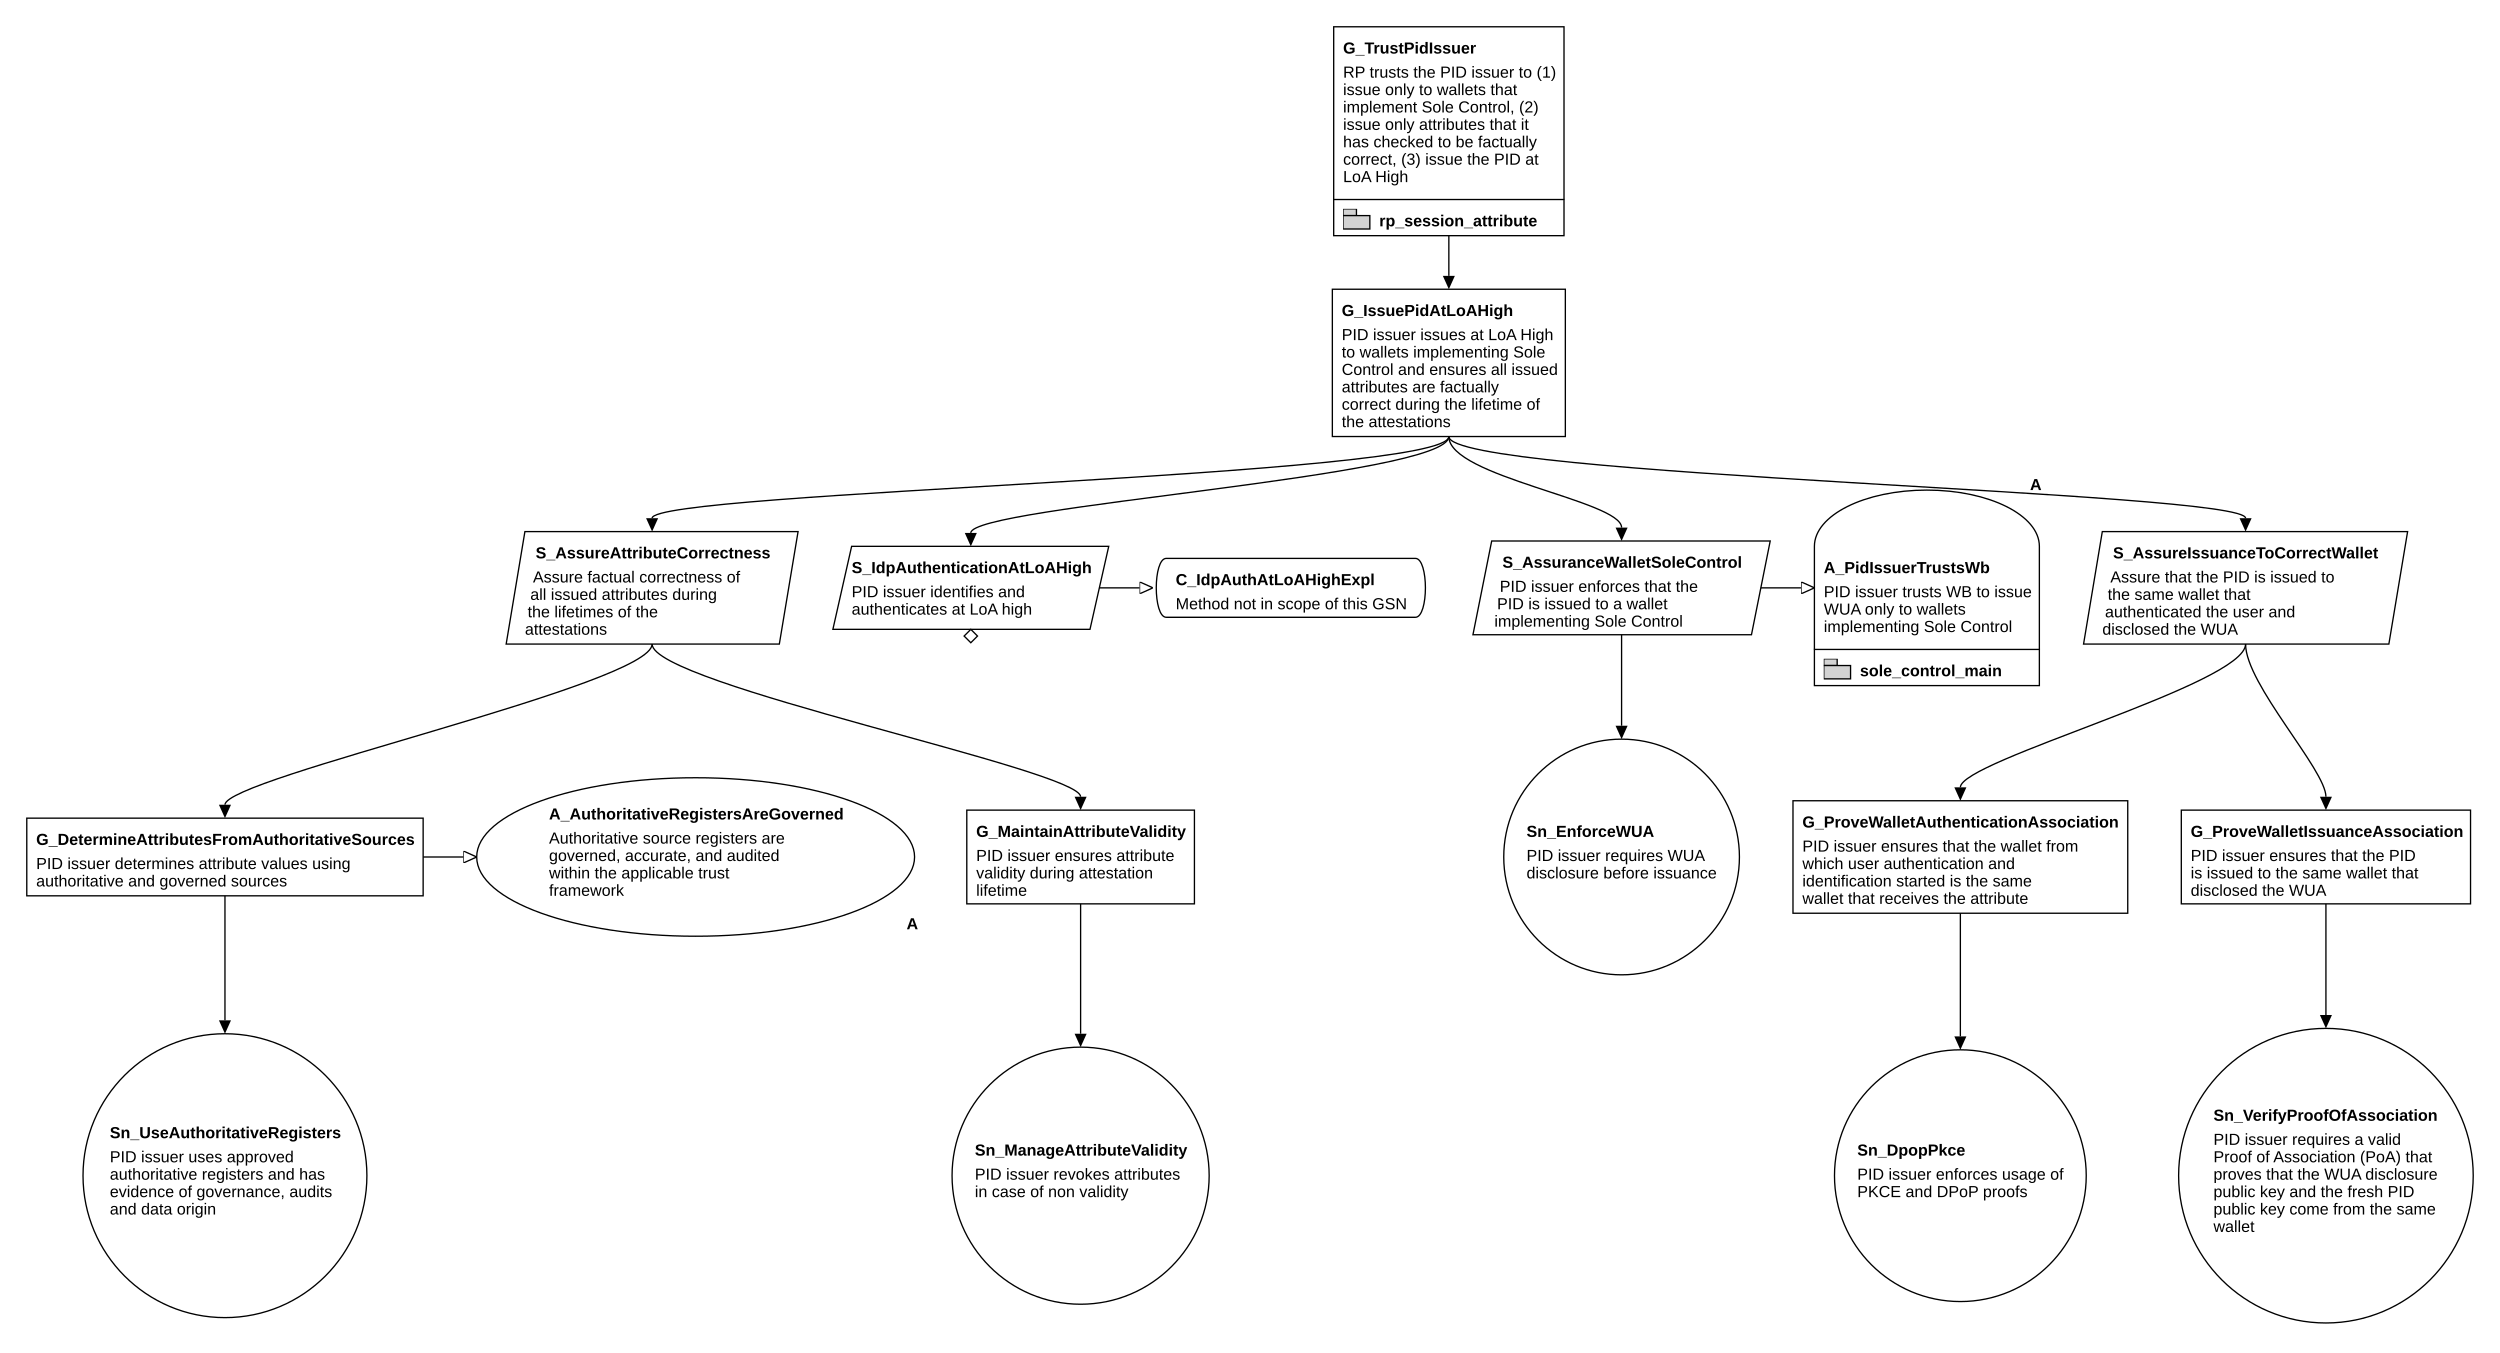
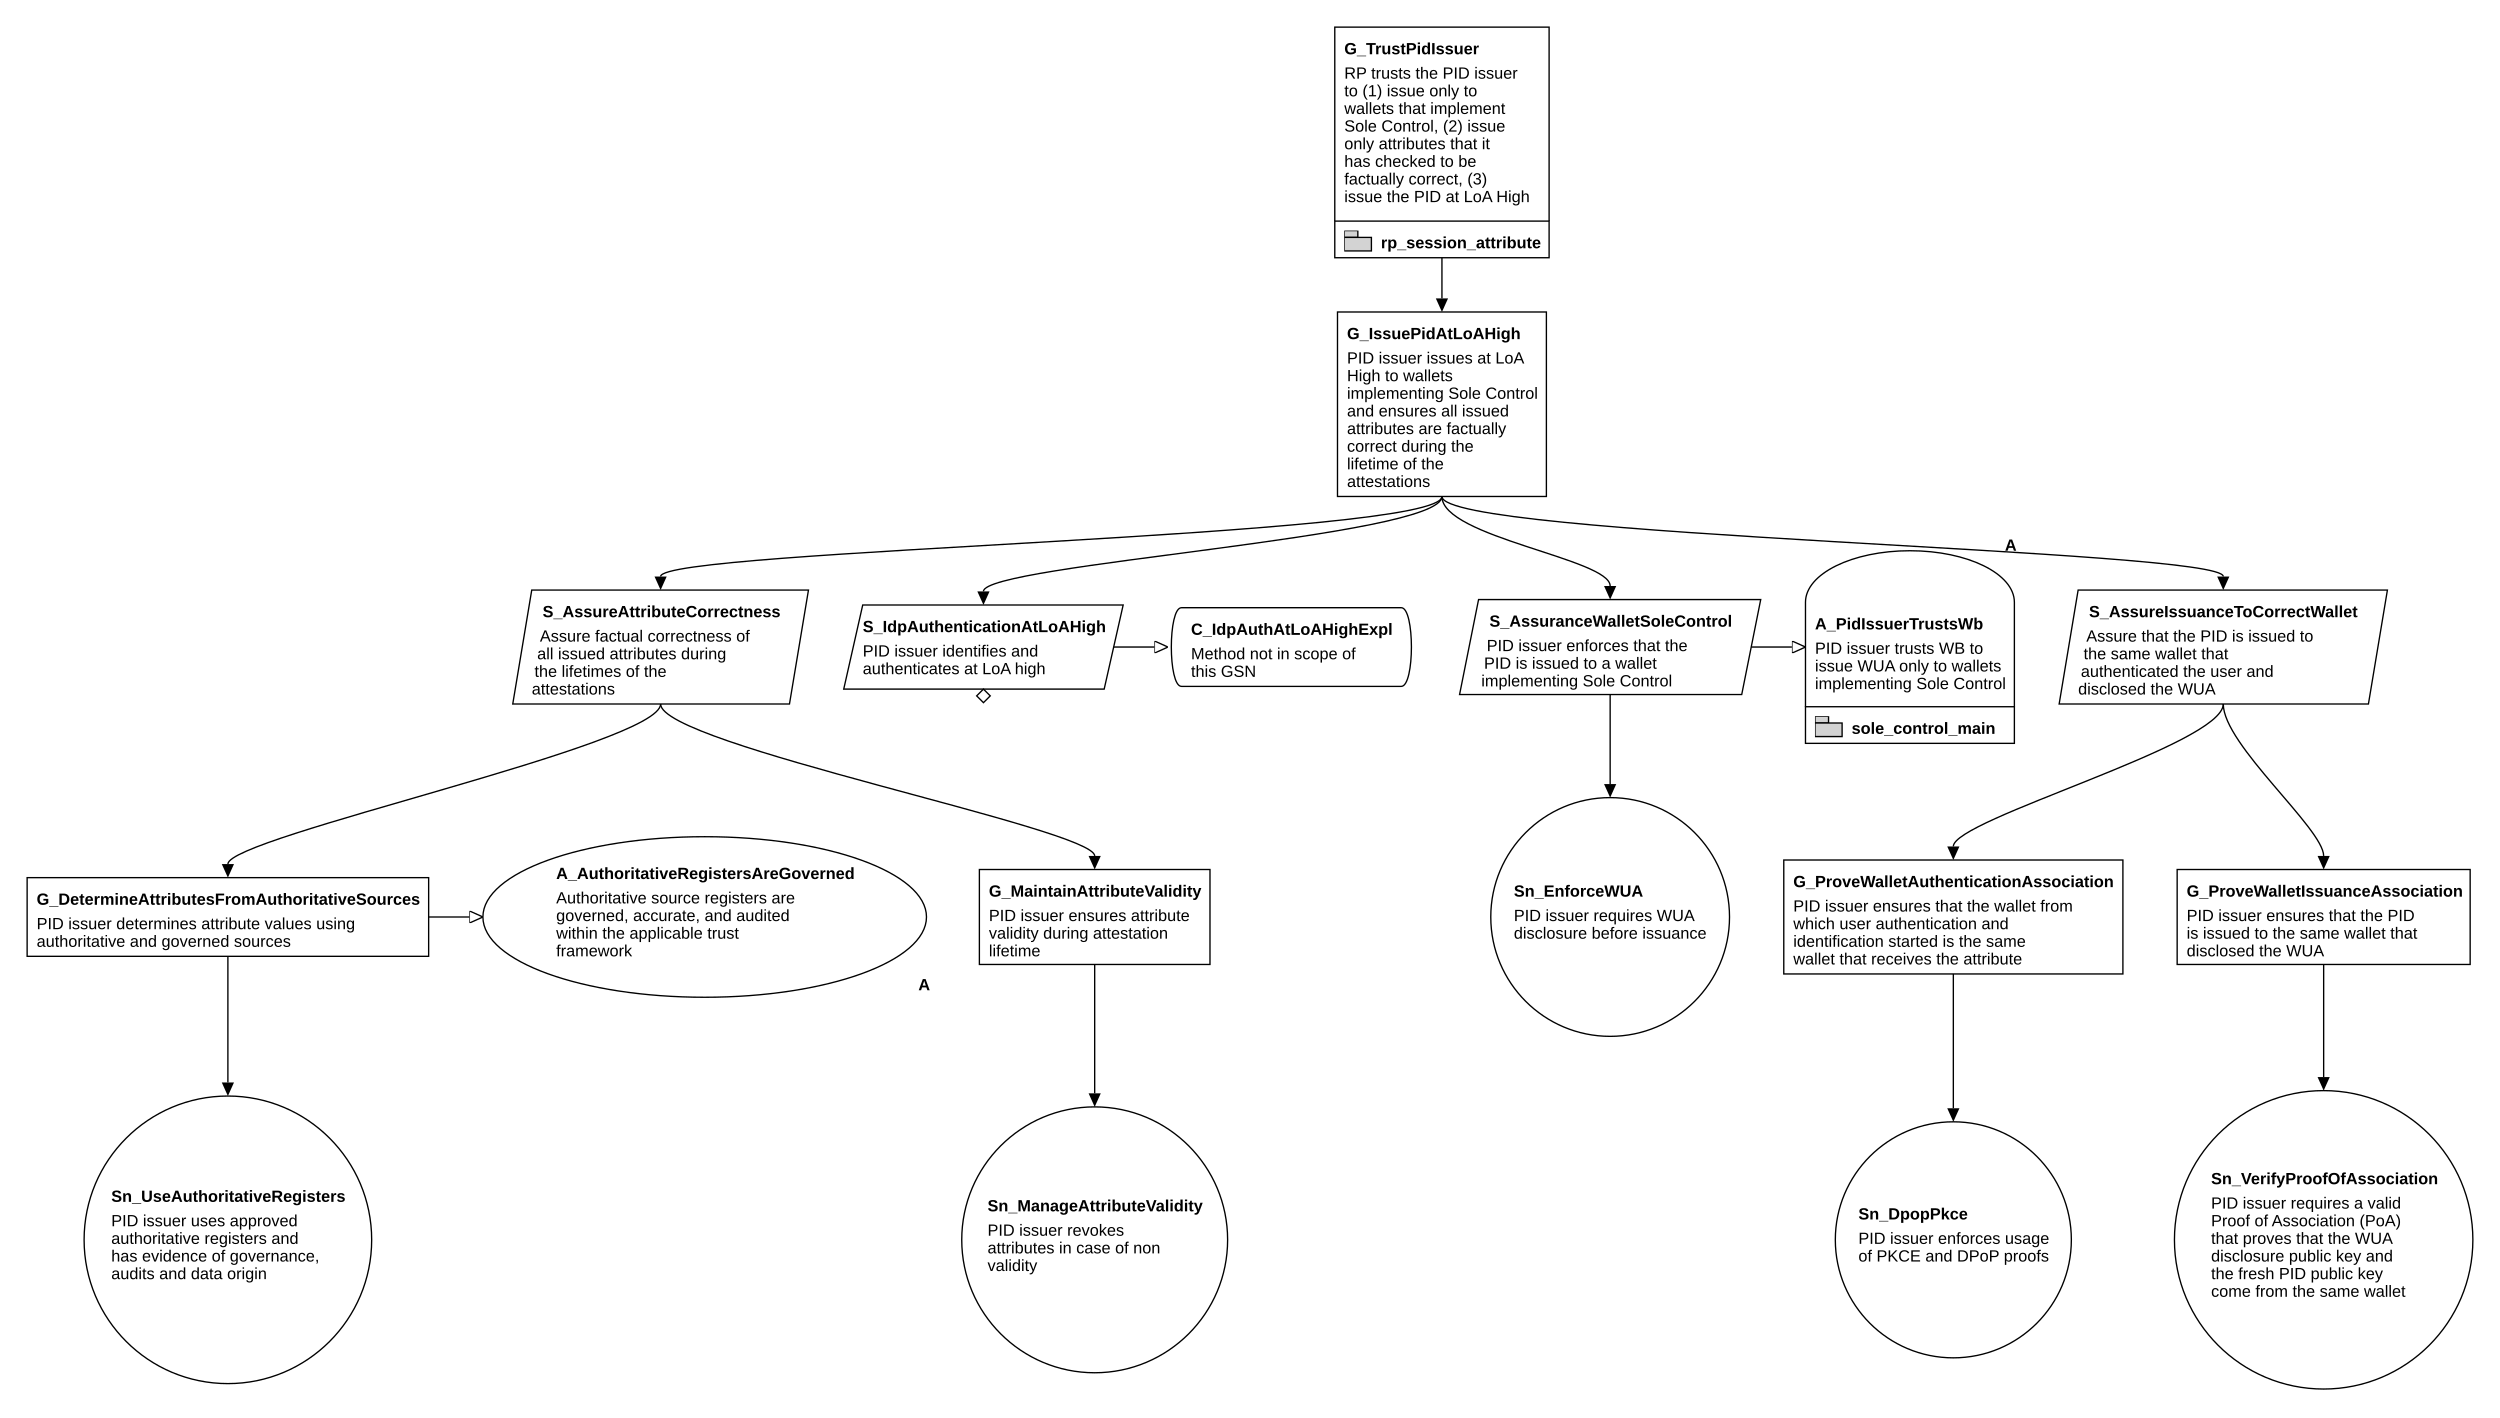
- <svg xmlns="http://www.w3.org/2000/svg" class="gsndiagram" viewBox="0 0 1867 1010">
+ <svg xmlns="http://www.w3.org/2000/svg" class="gsndiagram" viewBox="0 0 1843 1045">
  <defs>
    <marker id="supportedby_arrow" markerHeight="9" markerUnits="userSpaceOnUse" markerWidth="10" orient="auto-start-reverse" refX="0" refY="4.5">
      <polyline fill="black" points="0 0, 10 4.5, 0 9" />
    </marker>
    <marker id="incontextof_arrow" markerHeight="9" markerUnits="userSpaceOnUse" markerWidth="10" orient="auto-start-reverse" refX="0" refY="4.5">
      <polyline fill-opacity="0" points="0 0, 10 4.5, 0 9, 0 0" stroke="black" stroke-width="1" />
    </marker>
    <symbol id="module_icon">
      <rect fill="lightgrey" height="5" stroke="black" stroke-width="1" width="10" x="0" y="0" />
      <rect fill="lightgrey" height="10" stroke="black" stroke-width="1" width="20" x="0" y="5" />
    </symbol>
  </defs>
-   <style type="text/css">
- svg { background-color: white;}
- 
- /* CSS to invert SVG for dark mode */ 
- @media (prefers-color-scheme: dark) {
-     svg { filter: invert(100%); background-color: black; }
- }
- 
- </style>
  <a href="rp_session.svg#node_g_trustpidissuer">
    <g class="gsn_module_rp_session_attribute gsnelem gsnawaygoal" id="node_g_trustpidissuer">
-       <path class="border" d="M996,149 V20 H1168 V149" fill-opacity="0" stroke="black" stroke-width="1" />
-       <text font-family="Liberation Sans, Arial, sans-serif" font-size="12px" font-weight="bold" x="1003" y="40">G_TrustPidIssuer</text>
-       <text font-family="Liberation Sans, Arial, sans-serif" font-size="12px" x="1003" y="58">RP trusts the PID issuer to (1)</text>
-       <text font-family="Liberation Sans, Arial, sans-serif" font-size="12px" x="1003" y="71">issue only to wallets that</text>
-       <text font-family="Liberation Sans, Arial, sans-serif" font-size="12px" x="1003" y="84">implement Sole Control, (2)</text>
-       <text font-family="Liberation Sans, Arial, sans-serif" font-size="12px" x="1003" y="97">issue only attributes that it</text>
-       <text font-family="Liberation Sans, Arial, sans-serif" font-size="12px" x="1003" y="110">has checked to be factually</text>
-       <text font-family="Liberation Sans, Arial, sans-serif" font-size="12px" x="1003" y="123">correct, (3) issue the PID at</text>
-       <text font-family="Liberation Sans, Arial, sans-serif" font-size="12px" x="1003" y="136">LoA High</text>
+       <path class="border" d="M984,163 V20 H1142 V163" fill-opacity="0" stroke="black" stroke-width="1" />
+       <text font-family="Liberation Sans, Arial, sans-serif" font-size="12px" font-weight="bold" x="991" y="40">G_TrustPidIssuer</text>
+       <text font-family="Liberation Sans, Arial, sans-serif" font-size="12px" x="991" y="58">RP trusts the PID issuer</text>
+       <text font-family="Liberation Sans, Arial, sans-serif" font-size="12px" x="991" y="71">to (1) issue only to</text>
+       <text font-family="Liberation Sans, Arial, sans-serif" font-size="12px" x="991" y="84">wallets that implement</text>
+       <text font-family="Liberation Sans, Arial, sans-serif" font-size="12px" x="991" y="97">Sole Control, (2) issue</text>
+       <text font-family="Liberation Sans, Arial, sans-serif" font-size="12px" x="991" y="110">only attributes that it</text>
+       <text font-family="Liberation Sans, Arial, sans-serif" font-size="12px" x="991" y="123">has checked to be</text>
+       <text font-family="Liberation Sans, Arial, sans-serif" font-size="12px" x="991" y="136">factually correct, (3)</text>
+       <text font-family="Liberation Sans, Arial, sans-serif" font-size="12px" x="991" y="149">issue the PID at LoA High</text>
      <a href="rp_session.svg#node_g_trustpidissuer">
-         <path class="border" d="M996,149 H1168 v27 H996 z" fill-opacity="0" stroke="black" stroke-width="1" />
-         <text font-family="Liberation Sans, Arial, sans-serif" font-size="12px" font-weight="bold" x="1030" y="169">rp_session_attribute</text>
+         <path class="border" d="M984,163 H1142 v27 H984 z" fill-opacity="0" stroke="black" stroke-width="1" />
+         <text font-family="Liberation Sans, Arial, sans-serif" font-size="12px" font-weight="bold" x="1018" y="183">rp_session_attribute</text>
      </a>
-       <use href="#module_icon" x="1003" y="156" />
+       <use href="#module_icon" x="991" y="170" />
    </g>
  </a>
  <g class="gsn_module_pid_issuer gsnelem gsngoal" id="node_g_issuepidatloahigh">
-     <path class="border" d="M995,216 L1169,216 L1169,326 L995,326 z" fill-opacity="0" stroke="black" stroke-width="1" />
-     <text font-family="Liberation Sans, Arial, sans-serif" font-size="12px" font-weight="bold" x="1002" y="236">G_IssuePidAtLoAHigh</text>
-     <text font-family="Liberation Sans, Arial, sans-serif" font-size="12px" x="1002" y="254">PID issuer issues at LoA High</text>
-     <text font-family="Liberation Sans, Arial, sans-serif" font-size="12px" x="1002" y="267">to wallets implementing Sole</text>
-     <text font-family="Liberation Sans, Arial, sans-serif" font-size="12px" x="1002" y="280">Control and ensures all issued</text>
-     <text font-family="Liberation Sans, Arial, sans-serif" font-size="12px" x="1002" y="293">attributes are factually</text>
-     <text font-family="Liberation Sans, Arial, sans-serif" font-size="12px" x="1002" y="306">correct during the lifetime of</text>
-     <text font-family="Liberation Sans, Arial, sans-serif" font-size="12px" x="1002" y="319">the attestations</text>
+     <path class="border" d="M986,230 L1140,230 L1140,366 L986,366 z" fill-opacity="0" stroke="black" stroke-width="1" />
+     <text font-family="Liberation Sans, Arial, sans-serif" font-size="12px" font-weight="bold" x="993" y="250">G_IssuePidAtLoAHigh</text>
+     <text font-family="Liberation Sans, Arial, sans-serif" font-size="12px" x="993" y="268">PID issuer issues at LoA</text>
+     <text font-family="Liberation Sans, Arial, sans-serif" font-size="12px" x="993" y="281">High to wallets</text>
+     <text font-family="Liberation Sans, Arial, sans-serif" font-size="12px" x="993" y="294">implementing Sole Control</text>
+     <text font-family="Liberation Sans, Arial, sans-serif" font-size="12px" x="993" y="307">and ensures all issued</text>
+     <text font-family="Liberation Sans, Arial, sans-serif" font-size="12px" x="993" y="320">attributes are factually</text>
+     <text font-family="Liberation Sans, Arial, sans-serif" font-size="12px" x="993" y="333">correct during the</text>
+     <text font-family="Liberation Sans, Arial, sans-serif" font-size="12px" x="993" y="346">lifetime of the</text>
+     <text font-family="Liberation Sans, Arial, sans-serif" font-size="12px" x="993" y="359">attestations</text>
  </g>
  <g class="gsn_module_pid_issuer gsnelem gsnstgy" id="node_s_assureattributecorrectness">
-     <path class="border" d="M392,397 L596,397 L582,481 L378,481 z" fill-opacity="0" stroke="black" stroke-width="1" />
-     <text font-family="Liberation Sans, Arial, sans-serif" font-size="12px" font-weight="bold" x="400" y="417">S_AssureAttributeCorrectness</text>
-     <text font-family="Liberation Sans, Arial, sans-serif" font-size="12px" x="398" y="435">Assure factual correctness of</text>
-     <text font-family="Liberation Sans, Arial, sans-serif" font-size="12px" x="396" y="448">all issued attributes during</text>
-     <text font-family="Liberation Sans, Arial, sans-serif" font-size="12px" x="394" y="461">the lifetimes of the</text>
-     <text font-family="Liberation Sans, Arial, sans-serif" font-size="12px" x="392" y="474">attestations</text>
+     <path class="border" d="M392,435 L596,435 L582,519 L378,519 z" fill-opacity="0" stroke="black" stroke-width="1" />
+     <text font-family="Liberation Sans, Arial, sans-serif" font-size="12px" font-weight="bold" x="400" y="455">S_AssureAttributeCorrectness</text>
+     <text font-family="Liberation Sans, Arial, sans-serif" font-size="12px" x="398" y="473">Assure factual correctness of</text>
+     <text font-family="Liberation Sans, Arial, sans-serif" font-size="12px" x="396" y="486">all issued attributes during</text>
+     <text font-family="Liberation Sans, Arial, sans-serif" font-size="12px" x="394" y="499">the lifetimes of the</text>
+     <text font-family="Liberation Sans, Arial, sans-serif" font-size="12px" x="392" y="512">attestations</text>
  </g>
  <g class="gsn_module_pid_issuer gsnelem gsnstgy" id="node_s_idpauthenticationatloahigh">
-     <path class="border" d="M636,408 L828,408 L814,470 L622,470 z" fill-opacity="0" stroke="black" stroke-width="1" />
-     <text font-family="Liberation Sans, Arial, sans-serif" font-size="12px" font-weight="bold" x="636" y="428">S_IdpAuthenticationAtLoAHigh</text>
-     <text font-family="Liberation Sans, Arial, sans-serif" font-size="12px" x="636" y="446">PID issuer identifies and</text>
-     <text font-family="Liberation Sans, Arial, sans-serif" font-size="12px" x="636" y="459">authenticates at LoA high</text>
-     <path d="M725,470 l5,5 l-5,5 l-5,-5 z" fill-opacity="0" stroke="black" stroke-width="1" />
+     <path class="border" d="M636,446 L828,446 L814,508 L622,508 z" fill-opacity="0" stroke="black" stroke-width="1" />
+     <text font-family="Liberation Sans, Arial, sans-serif" font-size="12px" font-weight="bold" x="636" y="466">S_IdpAuthenticationAtLoAHigh</text>
+     <text font-family="Liberation Sans, Arial, sans-serif" font-size="12px" x="636" y="484">PID issuer identifies and</text>
+     <text font-family="Liberation Sans, Arial, sans-serif" font-size="12px" x="636" y="497">authenticates at LoA high</text>
+     <path d="M725,508 l5,5 l-5,5 l-5,-5 z" fill-opacity="0" stroke="black" stroke-width="1" />
  </g>
  <g class="gsn_module_pid_issuer gsnelem gsnctxt" id="node_c_idpauthatloahighexpl">
-     <path class="border" d="M871,417 L1057,417 C1067,417,1067,461,1057,461 L871,461 C861,461,861,417,871,417" fill-opacity="0" stroke="black" stroke-width="1" />
-     <text font-family="Liberation Sans, Arial, sans-serif" font-size="12px" font-weight="bold" x="878" y="437">C_IdpAuthAtLoAHighExpl</text>
-     <text font-family="Liberation Sans, Arial, sans-serif" font-size="12px" x="878" y="455">Method not in scope of this GSN</text>
+     <path class="border" d="M871,448 L1033,448 C1043,448,1043,506,1033,506 L871,506 C861,506,861,448,871,448" fill-opacity="0" stroke="black" stroke-width="1" />
+     <text font-family="Liberation Sans, Arial, sans-serif" font-size="12px" font-weight="bold" x="878" y="468">C_IdpAuthAtLoAHighExpl</text>
+     <text font-family="Liberation Sans, Arial, sans-serif" font-size="12px" x="878" y="486">Method not in scope of</text>
+     <text font-family="Liberation Sans, Arial, sans-serif" font-size="12px" x="878" y="499">this GSN</text>
  </g>
  <g class="gsn_module_pid_issuer gsnelem gsnstgy" id="node_s_assurancewalletsolecontrol">
-     <path class="border" d="M1114,404 L1322,404 L1308,474 L1100,474 z" fill-opacity="0" stroke="black" stroke-width="1" />
-     <text font-family="Liberation Sans, Arial, sans-serif" font-size="12px" font-weight="bold" x="1122" y="424">S_AssuranceWalletSoleControl</text>
-     <text font-family="Liberation Sans, Arial, sans-serif" font-size="12px" x="1120" y="442">PID issuer enforces that the</text>
-     <text font-family="Liberation Sans, Arial, sans-serif" font-size="12px" x="1118" y="455">PID is issued to a wallet</text>
-     <text font-family="Liberation Sans, Arial, sans-serif" font-size="12px" x="1116" y="468">implementing Sole Control</text>
+     <path class="border" d="M1090,442 L1298,442 L1284,512 L1076,512 z" fill-opacity="0" stroke="black" stroke-width="1" />
+     <text font-family="Liberation Sans, Arial, sans-serif" font-size="12px" font-weight="bold" x="1098" y="462">S_AssuranceWalletSoleControl</text>
+     <text font-family="Liberation Sans, Arial, sans-serif" font-size="12px" x="1096" y="480">PID issuer enforces that the</text>
+     <text font-family="Liberation Sans, Arial, sans-serif" font-size="12px" x="1094" y="493">PID is issued to a wallet</text>
+     <text font-family="Liberation Sans, Arial, sans-serif" font-size="12px" x="1092" y="506">implementing Sole Control</text>
  </g>
  <a href="sole-control.gsn.svg#node_a_pidissuertrustswb">
    <g class="gsn_module_sole_control_main gsnelem gsnawayasmp" id="node_a_pidissuertrustswb">
-       <path class="border" d="M1355,485 V408 A84,42,0,0,1,1523,408 V485" fill-opacity="0" stroke="black" stroke-width="1" />
-       <text font-family="Liberation Sans, Arial, sans-serif" font-size="12px" font-weight="bold" x="1362" y="428">A_PidIssuerTrustsWb</text>
-       <text font-family="Liberation Sans, Arial, sans-serif" font-size="12px" x="1362" y="446">PID issuer trusts WB to issue</text>
-       <text font-family="Liberation Sans, Arial, sans-serif" font-size="12px" x="1362" y="459">WUA only to wallets</text>
-       <text font-family="Liberation Sans, Arial, sans-serif" font-size="12px" x="1362" y="472">implementing Sole Control</text>
+       <path class="border" d="M1331,521 V444 A77,38,0,0,1,1485,444 V521" fill-opacity="0" stroke="black" stroke-width="1" />
+       <text font-family="Liberation Sans, Arial, sans-serif" font-size="12px" font-weight="bold" x="1338" y="464">A_PidIssuerTrustsWb</text>
+       <text font-family="Liberation Sans, Arial, sans-serif" font-size="12px" x="1338" y="482">PID issuer trusts WB to</text>
+       <text font-family="Liberation Sans, Arial, sans-serif" font-size="12px" x="1338" y="495">issue WUA only to wallets</text>
+       <text font-family="Liberation Sans, Arial, sans-serif" font-size="12px" x="1338" y="508">implementing Sole Control</text>
      <a href="sole-control.gsn.svg#node_a_pidissuertrustswb">
-         <path class="border" d="M1355,485 H1523 v27 H1355 z" fill-opacity="0" stroke="black" stroke-width="1" />
-         <text font-family="Liberation Sans, Arial, sans-serif" font-size="12px" font-weight="bold" x="1389" y="505">sole_control_main</text>
+         <path class="border" d="M1331,521 H1485 v27 H1331 z" fill-opacity="0" stroke="black" stroke-width="1" />
+         <text font-family="Liberation Sans, Arial, sans-serif" font-size="12px" font-weight="bold" x="1365" y="541">sole_control_main</text>
      </a>
-       <use href="#module_icon" x="1362" y="492" />
-       <text font-family="Liberation Sans, Arial, sans-serif" font-size="12px" font-weight="bold" x="1516" y="366">A</text>
+       <use href="#module_icon" x="1338" y="528" />
+       <text font-family="Liberation Sans, Arial, sans-serif" font-size="12px" font-weight="bold" x="1478" y="406">A</text>
    </g>
  </a>
  <g class="gsn_module_pid_issuer gsnelem gsnstgy" id="node_s_assureissuancetocorrectwallet">
-     <path class="border" d="M1570,397 L1798,397 L1784,481 L1556,481 z" fill-opacity="0" stroke="black" stroke-width="1" />
-     <text font-family="Liberation Sans, Arial, sans-serif" font-size="12px" font-weight="bold" x="1578" y="417">S_AssureIssuanceToCorrectWallet</text>
-     <text font-family="Liberation Sans, Arial, sans-serif" font-size="12px" x="1576" y="435">Assure that the PID is issued to</text>
-     <text font-family="Liberation Sans, Arial, sans-serif" font-size="12px" x="1574" y="448">the same wallet that</text>
-     <text font-family="Liberation Sans, Arial, sans-serif" font-size="12px" x="1572" y="461">authenticated the user and</text>
-     <text font-family="Liberation Sans, Arial, sans-serif" font-size="12px" x="1570" y="474">disclosed the WUA</text>
+     <path class="border" d="M1532,435 L1760,435 L1746,519 L1518,519 z" fill-opacity="0" stroke="black" stroke-width="1" />
+     <text font-family="Liberation Sans, Arial, sans-serif" font-size="12px" font-weight="bold" x="1540" y="455">S_AssureIssuanceToCorrectWallet</text>
+     <text font-family="Liberation Sans, Arial, sans-serif" font-size="12px" x="1538" y="473">Assure that the PID is issued to</text>
+     <text font-family="Liberation Sans, Arial, sans-serif" font-size="12px" x="1536" y="486">the same wallet that</text>
+     <text font-family="Liberation Sans, Arial, sans-serif" font-size="12px" x="1534" y="499">authenticated the user and</text>
+     <text font-family="Liberation Sans, Arial, sans-serif" font-size="12px" x="1532" y="512">disclosed the WUA</text>
  </g>
  <g class="gsn_module_pid_issuer gsnelem gsngoal" id="node_g_determineattributesfromauthoritativesources">
-     <path class="border" d="M20,611 L316,611 L316,669 L20,669 z" fill-opacity="0" stroke="black" stroke-width="1" />
-     <text font-family="Liberation Sans, Arial, sans-serif" font-size="12px" font-weight="bold" x="27" y="631">G_DetermineAttributesFromAuthoritativeSources</text>
-     <text font-family="Liberation Sans, Arial, sans-serif" font-size="12px" x="27" y="649">PID issuer determines attribute values using</text>
-     <text font-family="Liberation Sans, Arial, sans-serif" font-size="12px" x="27" y="662">authoritative and governed sources</text>
+     <path class="border" d="M20,647 L316,647 L316,705 L20,705 z" fill-opacity="0" stroke="black" stroke-width="1" />
+     <text font-family="Liberation Sans, Arial, sans-serif" font-size="12px" font-weight="bold" x="27" y="667">G_DetermineAttributesFromAuthoritativeSources</text>
+     <text font-family="Liberation Sans, Arial, sans-serif" font-size="12px" x="27" y="685">PID issuer determines attribute values using</text>
+     <text font-family="Liberation Sans, Arial, sans-serif" font-size="12px" x="27" y="698">authoritative and governed sources</text>
  </g>
  <g class="gsn_module_pid_issuer gsnelem gsnasmp" id="node_a_authoritativeregistersaregoverned">
-     <path class="border" d="M356,640 a163,59,0,1,0,327,0 a163,59,0,1,0,-327,0 z" fill-opacity="0" stroke="black" stroke-width="1" />
-     <text font-family="Liberation Sans, Arial, sans-serif" font-size="12px" font-weight="bold" x="410" y="612">A_AuthoritativeRegistersAreGoverned</text>
-     <text font-family="Liberation Sans, Arial, sans-serif" font-size="12px" x="410" y="630">Authoritative source registers are</text>
-     <text font-family="Liberation Sans, Arial, sans-serif" font-size="12px" x="410" y="643">governed, accurate, and audited</text>
-     <text font-family="Liberation Sans, Arial, sans-serif" font-size="12px" x="410" y="656">within the applicable trust</text>
-     <text font-family="Liberation Sans, Arial, sans-serif" font-size="12px" x="410" y="669">framework</text>
-     <text font-family="Liberation Sans, Arial, sans-serif" font-size="12px" font-weight="bold" x="677" y="694">A</text>
+     <path class="border" d="M356,676 a163,59,0,1,0,327,0 a163,59,0,1,0,-327,0 z" fill-opacity="0" stroke="black" stroke-width="1" />
+     <text font-family="Liberation Sans, Arial, sans-serif" font-size="12px" font-weight="bold" x="410" y="648">A_AuthoritativeRegistersAreGoverned</text>
+     <text font-family="Liberation Sans, Arial, sans-serif" font-size="12px" x="410" y="666">Authoritative source registers are</text>
+     <text font-family="Liberation Sans, Arial, sans-serif" font-size="12px" x="410" y="679">governed, accurate, and audited</text>
+     <text font-family="Liberation Sans, Arial, sans-serif" font-size="12px" x="410" y="692">within the applicable trust</text>
+     <text font-family="Liberation Sans, Arial, sans-serif" font-size="12px" x="410" y="705">framework</text>
+     <text font-family="Liberation Sans, Arial, sans-serif" font-size="12px" font-weight="bold" x="677" y="730">A</text>
  </g>
  <g class="gsn_module_pid_issuer gsnelem gsngoal" id="node_g_maintainattributevalidity">
-     <path class="border" d="M722,605 L892,605 L892,675 L722,675 z" fill-opacity="0" stroke="black" stroke-width="1" />
-     <text font-family="Liberation Sans, Arial, sans-serif" font-size="12px" font-weight="bold" x="729" y="625">G_MaintainAttributeValidity</text>
-     <text font-family="Liberation Sans, Arial, sans-serif" font-size="12px" x="729" y="643">PID issuer ensures attribute</text>
-     <text font-family="Liberation Sans, Arial, sans-serif" font-size="12px" x="729" y="656">validity during attestation</text>
-     <text font-family="Liberation Sans, Arial, sans-serif" font-size="12px" x="729" y="669">lifetime</text>
+     <path class="border" d="M722,641 L892,641 L892,711 L722,711 z" fill-opacity="0" stroke="black" stroke-width="1" />
+     <text font-family="Liberation Sans, Arial, sans-serif" font-size="12px" font-weight="bold" x="729" y="661">G_MaintainAttributeValidity</text>
+     <text font-family="Liberation Sans, Arial, sans-serif" font-size="12px" x="729" y="679">PID issuer ensures attribute</text>
+     <text font-family="Liberation Sans, Arial, sans-serif" font-size="12px" x="729" y="692">validity during attestation</text>
+     <text font-family="Liberation Sans, Arial, sans-serif" font-size="12px" x="729" y="705">lifetime</text>
  </g>
  <g class="gsn_module_pid_issuer gsnelem gsnsltn" id="node_sn_enforcewua">
-     <path class="border" d="M1123,640 a88,88,0,1,0,176,0 a88,88,0,1,0,-176,0 z" fill-opacity="0" stroke="black" stroke-width="1" />
-     <text font-family="Liberation Sans, Arial, sans-serif" font-size="12px" font-weight="bold" x="1140" y="625">Sn_EnforceWUA</text>
-     <text font-family="Liberation Sans, Arial, sans-serif" font-size="12px" x="1140" y="643">PID issuer requires WUA</text>
-     <text font-family="Liberation Sans, Arial, sans-serif" font-size="12px" x="1140" y="656">disclosure before issuance</text>
+     <path class="border" d="M1099,676 a88,88,0,1,0,176,0 a88,88,0,1,0,-176,0 z" fill-opacity="0" stroke="black" stroke-width="1" />
+     <text font-family="Liberation Sans, Arial, sans-serif" font-size="12px" font-weight="bold" x="1116" y="661">Sn_EnforceWUA</text>
+     <text font-family="Liberation Sans, Arial, sans-serif" font-size="12px" x="1116" y="679">PID issuer requires WUA</text>
+     <text font-family="Liberation Sans, Arial, sans-serif" font-size="12px" x="1116" y="692">disclosure before issuance</text>
  </g>
  <g class="gsn_module_pid_issuer gsnelem gsngoal" id="node_g_provewalletauthenticationassociation">
-     <path class="border" d="M1339,598 L1589,598 L1589,682 L1339,682 z" fill-opacity="0" stroke="black" stroke-width="1" />
-     <text font-family="Liberation Sans, Arial, sans-serif" font-size="12px" font-weight="bold" x="1346" y="618">G_ProveWalletAuthenticationAssociation</text>
-     <text font-family="Liberation Sans, Arial, sans-serif" font-size="12px" x="1346" y="636">PID issuer ensures that the wallet from</text>
-     <text font-family="Liberation Sans, Arial, sans-serif" font-size="12px" x="1346" y="649">which user authentication and</text>
-     <text font-family="Liberation Sans, Arial, sans-serif" font-size="12px" x="1346" y="662">identification started is the same</text>
-     <text font-family="Liberation Sans, Arial, sans-serif" font-size="12px" x="1346" y="675">wallet that receives the attribute</text>
+     <path class="border" d="M1315,634 L1565,634 L1565,718 L1315,718 z" fill-opacity="0" stroke="black" stroke-width="1" />
+     <text font-family="Liberation Sans, Arial, sans-serif" font-size="12px" font-weight="bold" x="1322" y="654">G_ProveWalletAuthenticationAssociation</text>
+     <text font-family="Liberation Sans, Arial, sans-serif" font-size="12px" x="1322" y="672">PID issuer ensures that the wallet from</text>
+     <text font-family="Liberation Sans, Arial, sans-serif" font-size="12px" x="1322" y="685">which user authentication and</text>
+     <text font-family="Liberation Sans, Arial, sans-serif" font-size="12px" x="1322" y="698">identification started is the same</text>
+     <text font-family="Liberation Sans, Arial, sans-serif" font-size="12px" x="1322" y="711">wallet that receives the attribute</text>
  </g>
  <g class="gsn_module_pid_issuer gsnelem gsngoal" id="node_g_provewalletissuanceassociation">
-     <path class="border" d="M1629,605 L1845,605 L1845,675 L1629,675 z" fill-opacity="0" stroke="black" stroke-width="1" />
-     <text font-family="Liberation Sans, Arial, sans-serif" font-size="12px" font-weight="bold" x="1636" y="625">G_ProveWalletIssuanceAssociation</text>
-     <text font-family="Liberation Sans, Arial, sans-serif" font-size="12px" x="1636" y="643">PID issuer ensures that the PID</text>
-     <text font-family="Liberation Sans, Arial, sans-serif" font-size="12px" x="1636" y="656">is issued to the same wallet that</text>
-     <text font-family="Liberation Sans, Arial, sans-serif" font-size="12px" x="1636" y="669">disclosed the WUA</text>
+     <path class="border" d="M1605,641 L1821,641 L1821,711 L1605,711 z" fill-opacity="0" stroke="black" stroke-width="1" />
+     <text font-family="Liberation Sans, Arial, sans-serif" font-size="12px" font-weight="bold" x="1612" y="661">G_ProveWalletIssuanceAssociation</text>
+     <text font-family="Liberation Sans, Arial, sans-serif" font-size="12px" x="1612" y="679">PID issuer ensures that the PID</text>
+     <text font-family="Liberation Sans, Arial, sans-serif" font-size="12px" x="1612" y="692">is issued to the same wallet that</text>
+     <text font-family="Liberation Sans, Arial, sans-serif" font-size="12px" x="1612" y="705">disclosed the WUA</text>
  </g>
  <g class="gsn_module_pid_issuer gsnelem gsnsltn" id="node_sn_useauthoritativeregisters">
-     <path class="border" d="M62,878 a106,106,0,1,0,212,0 a106,106,0,1,0,-212,0 z" fill-opacity="0" stroke="black" stroke-width="1" />
-     <text font-family="Liberation Sans, Arial, sans-serif" font-size="12px" font-weight="bold" x="82" y="850">Sn_UseAuthoritativeRegisters</text>
-     <text font-family="Liberation Sans, Arial, sans-serif" font-size="12px" x="82" y="868">PID issuer uses approved</text>
-     <text font-family="Liberation Sans, Arial, sans-serif" font-size="12px" x="82" y="881">authoritative registers and has</text>
-     <text font-family="Liberation Sans, Arial, sans-serif" font-size="12px" x="82" y="894">evidence of governance, audits</text>
-     <text font-family="Liberation Sans, Arial, sans-serif" font-size="12px" x="82" y="907">and data origin</text>
+     <path class="border" d="M62,914 a106,106,0,1,0,212,0 a106,106,0,1,0,-212,0 z" fill-opacity="0" stroke="black" stroke-width="1" />
+     <text font-family="Liberation Sans, Arial, sans-serif" font-size="12px" font-weight="bold" x="82" y="886">Sn_UseAuthoritativeRegisters</text>
+     <text font-family="Liberation Sans, Arial, sans-serif" font-size="12px" x="82" y="904">PID issuer uses approved</text>
+     <text font-family="Liberation Sans, Arial, sans-serif" font-size="12px" x="82" y="917">authoritative registers and</text>
+     <text font-family="Liberation Sans, Arial, sans-serif" font-size="12px" x="82" y="930">has evidence of governance,</text>
+     <text font-family="Liberation Sans, Arial, sans-serif" font-size="12px" x="82" y="943">audits and data origin</text>
  </g>
  <g class="gsn_module_pid_issuer gsnelem gsnsltn" id="node_sn_manageattributevalidity">
-     <path class="border" d="M711,878 a96,96,0,1,0,192,0 a96,96,0,1,0,-192,0 z" fill-opacity="0" stroke="black" stroke-width="1" />
-     <text font-family="Liberation Sans, Arial, sans-serif" font-size="12px" font-weight="bold" x="728" y="863">Sn_ManageAttributeValidity</text>
-     <text font-family="Liberation Sans, Arial, sans-serif" font-size="12px" x="728" y="881">PID issuer revokes attributes</text>
-     <text font-family="Liberation Sans, Arial, sans-serif" font-size="12px" x="728" y="894">in case of non validity</text>
+     <path class="border" d="M709,914 a98,98,0,1,0,196,0 a98,98,0,1,0,-196,0 z" fill-opacity="0" stroke="black" stroke-width="1" />
+     <text font-family="Liberation Sans, Arial, sans-serif" font-size="12px" font-weight="bold" x="728" y="893">Sn_ManageAttributeValidity</text>
+     <text font-family="Liberation Sans, Arial, sans-serif" font-size="12px" x="728" y="911">PID issuer revokes</text>
+     <text font-family="Liberation Sans, Arial, sans-serif" font-size="12px" x="728" y="924">attributes in case of non</text>
+     <text font-family="Liberation Sans, Arial, sans-serif" font-size="12px" x="728" y="937">validity</text>
  </g>
  <g class="gsn_module_pid_issuer gsnelem gsnsltn" id="node_sn_dpoppkce">
-     <path class="border" d="M1370,878 a94,94,0,1,0,188,0 a94,94,0,1,0,-188,0 z" fill-opacity="0" stroke="black" stroke-width="1" />
-     <text font-family="Liberation Sans, Arial, sans-serif" font-size="12px" font-weight="bold" x="1387" y="863">Sn_DpopPkce</text>
-     <text font-family="Liberation Sans, Arial, sans-serif" font-size="12px" x="1387" y="881">PID issuer enforces usage of</text>
-     <text font-family="Liberation Sans, Arial, sans-serif" font-size="12px" x="1387" y="894">PKCE and DPoP proofs</text>
+     <path class="border" d="M1353,914 a87,87,0,1,0,174,0 a87,87,0,1,0,-174,0 z" fill-opacity="0" stroke="black" stroke-width="1" />
+     <text font-family="Liberation Sans, Arial, sans-serif" font-size="12px" font-weight="bold" x="1370" y="899">Sn_DpopPkce</text>
+     <text font-family="Liberation Sans, Arial, sans-serif" font-size="12px" x="1370" y="917">PID issuer enforces usage</text>
+     <text font-family="Liberation Sans, Arial, sans-serif" font-size="12px" x="1370" y="930">of PKCE and DPoP proofs</text>
  </g>
  <g class="gsn_module_pid_issuer gsnelem gsnsltn" id="node_sn_verifyproofofassociation">
-     <path class="border" d="M1627,878 a110,110,0,1,0,220,0 a110,110,0,1,0,-220,0 z" fill-opacity="0" stroke="black" stroke-width="1" />
-     <text font-family="Liberation Sans, Arial, sans-serif" font-size="12px" font-weight="bold" x="1653" y="837">Sn_VerifyProofOfAssociation</text>
-     <text font-family="Liberation Sans, Arial, sans-serif" font-size="12px" x="1653" y="855">PID issuer requires a valid</text>
-     <text font-family="Liberation Sans, Arial, sans-serif" font-size="12px" x="1653" y="868">Proof of Association (PoA) that</text>
-     <text font-family="Liberation Sans, Arial, sans-serif" font-size="12px" x="1653" y="881">proves that the WUA disclosure</text>
-     <text font-family="Liberation Sans, Arial, sans-serif" font-size="12px" x="1653" y="894">public key and the fresh PID</text>
-     <text font-family="Liberation Sans, Arial, sans-serif" font-size="12px" x="1653" y="907">public key come from the same</text>
-     <text font-family="Liberation Sans, Arial, sans-serif" font-size="12px" x="1653" y="920">wallet</text>
+     <path class="border" d="M1603,914 a110,110,0,1,0,220,0 a110,110,0,1,0,-220,0 z" fill-opacity="0" stroke="black" stroke-width="1" />
+     <text font-family="Liberation Sans, Arial, sans-serif" font-size="12px" font-weight="bold" x="1630" y="873">Sn_VerifyProofOfAssociation</text>
+     <text font-family="Liberation Sans, Arial, sans-serif" font-size="12px" x="1630" y="891">PID issuer requires a valid</text>
+     <text font-family="Liberation Sans, Arial, sans-serif" font-size="12px" x="1630" y="904">Proof of Association (PoA)</text>
+     <text font-family="Liberation Sans, Arial, sans-serif" font-size="12px" x="1630" y="917">that proves that the WUA</text>
+     <text font-family="Liberation Sans, Arial, sans-serif" font-size="12px" x="1630" y="930">disclosure public key and</text>
+     <text font-family="Liberation Sans, Arial, sans-serif" font-size="12px" x="1630" y="943">the fresh PID public key</text>
+     <text font-family="Liberation Sans, Arial, sans-serif" font-size="12px" x="1630" y="956">come from the same wallet</text>
  </g>
-   <path class="gsnedge gsninctxt" d="M316,640 C346,640,326,640,346,640" fill-opacity="0" marker-end="url(#incontextof_arrow)" stroke="black" stroke-width="1" />
-   <path class="gsnedge gsninspby" d="M168,669 C168,699,168,742,168,762" fill-opacity="0" marker-end="url(#supportedby_arrow)" stroke="black" stroke-width="1" />
-   <path class="gsnedge gsninspby" d="M1082,326 C1082,356,1211,374,1211,394" fill-opacity="0" marker-end="url(#supportedby_arrow)" stroke="black" stroke-width="1" />
-   <path class="gsnedge gsninspby" d="M1082,326 C1082,356,487,367,487,387" fill-opacity="0" marker-end="url(#supportedby_arrow)" stroke="black" stroke-width="1" />
-   <path class="gsnedge gsninspby" d="M1082,326 C1082,356,1677,367,1677,387" fill-opacity="0" marker-end="url(#supportedby_arrow)" stroke="black" stroke-width="1" />
-   <path class="gsnedge gsninspby" d="M1082,326 C1082,356,725,378,725,398" fill-opacity="0" marker-end="url(#supportedby_arrow)" stroke="black" stroke-width="1" />
-   <path class="gsnedge gsninspby" d="M807,675 C807,705,807,752,807,772" fill-opacity="0" marker-end="url(#supportedby_arrow)" stroke="black" stroke-width="1" />
-   <path class="gsnedge gsninspby" d="M1464,682 C1464,712,1464,754,1464,774" fill-opacity="0" marker-end="url(#supportedby_arrow)" stroke="black" stroke-width="1" />
-   <path class="gsnedge gsninspby" d="M1737,675 C1737,705,1737,738,1737,758" fill-opacity="0" marker-end="url(#supportedby_arrow)" stroke="black" stroke-width="1" />
-   <path class="gsnedge gsninspby" d="M1082,176 C1082,206,1082,186,1082,206" fill-opacity="0" marker-end="url(#supportedby_arrow)" stroke="black" stroke-width="1" />
-   <path class="gsnedge gsninctxt" d="M1315,439 C1345,439,1325,439,1345,439" fill-opacity="0" marker-end="url(#incontextof_arrow)" stroke="black" stroke-width="1" />
-   <path class="gsnedge gsninspby" d="M1211,474 C1211,504,1211,522,1211,542" fill-opacity="0" marker-end="url(#supportedby_arrow)" stroke="black" stroke-width="1" />
-   <path class="gsnedge gsninspby" d="M487,481 C487,511,168,581,168,601" fill-opacity="0" marker-end="url(#supportedby_arrow)" stroke="black" stroke-width="1" />
-   <path class="gsnedge gsninspby" d="M487,481 C487,511,807,575,807,595" fill-opacity="0" marker-end="url(#supportedby_arrow)" stroke="black" stroke-width="1" />
-   <path class="gsnedge gsninspby" d="M1677,481 C1677,511,1464,568,1464,588" fill-opacity="0" marker-end="url(#supportedby_arrow)" stroke="black" stroke-width="1" />
-   <path class="gsnedge gsninspby" d="M1677,481 C1677,511,1737,575,1737,595" fill-opacity="0" marker-end="url(#supportedby_arrow)" stroke="black" stroke-width="1" />
-   <path class="gsnedge gsninctxt" d="M821,439 C851,439,831,439,851,439" fill-opacity="0" marker-end="url(#incontextof_arrow)" stroke="black" stroke-width="1" />
+   <path class="gsnedge gsninctxt" d="M316,676 C346,676,326,676,346,676" fill-opacity="0" marker-end="url(#incontextof_arrow)" stroke="black" stroke-width="1" />
+   <path class="gsnedge gsninspby" d="M168,705 C168,735,168,778,168,798" fill-opacity="0" marker-end="url(#supportedby_arrow)" stroke="black" stroke-width="1" />
+   <path class="gsnedge gsninspby" d="M1063,366 C1063,396,1187,412,1187,432" fill-opacity="0" marker-end="url(#supportedby_arrow)" stroke="black" stroke-width="1" />
+   <path class="gsnedge gsninspby" d="M1063,366 C1063,396,487,405,487,425" fill-opacity="0" marker-end="url(#supportedby_arrow)" stroke="black" stroke-width="1" />
+   <path class="gsnedge gsninspby" d="M1063,366 C1063,396,1639,405,1639,425" fill-opacity="0" marker-end="url(#supportedby_arrow)" stroke="black" stroke-width="1" />
+   <path class="gsnedge gsninspby" d="M1063,366 C1063,396,725,416,725,436" fill-opacity="0" marker-end="url(#supportedby_arrow)" stroke="black" stroke-width="1" />
+   <path class="gsnedge gsninspby" d="M807,711 C807,741,807,786,807,806" fill-opacity="0" marker-end="url(#supportedby_arrow)" stroke="black" stroke-width="1" />
+   <path class="gsnedge gsninspby" d="M1440,718 C1440,748,1440,797,1440,817" fill-opacity="0" marker-end="url(#supportedby_arrow)" stroke="black" stroke-width="1" />
+   <path class="gsnedge gsninspby" d="M1713,711 C1713,741,1713,774,1713,794" fill-opacity="0" marker-end="url(#supportedby_arrow)" stroke="black" stroke-width="1" />
+   <path class="gsnedge gsninspby" d="M1063,190 C1063,220,1063,200,1063,220" fill-opacity="0" marker-end="url(#supportedby_arrow)" stroke="black" stroke-width="1" />
+   <path class="gsnedge gsninctxt" d="M1291,477 C1321,477,1301,477,1321,477" fill-opacity="0" marker-end="url(#incontextof_arrow)" stroke="black" stroke-width="1" />
+   <path class="gsnedge gsninspby" d="M1187,512 C1187,542,1187,558,1187,578" fill-opacity="0" marker-end="url(#supportedby_arrow)" stroke="black" stroke-width="1" />
+   <path class="gsnedge gsninspby" d="M487,519 C487,549,168,617,168,637" fill-opacity="0" marker-end="url(#supportedby_arrow)" stroke="black" stroke-width="1" />
+   <path class="gsnedge gsninspby" d="M487,519 C487,549,807,611,807,631" fill-opacity="0" marker-end="url(#supportedby_arrow)" stroke="black" stroke-width="1" />
+   <path class="gsnedge gsninspby" d="M1639,519 C1639,549,1440,604,1440,624" fill-opacity="0" marker-end="url(#supportedby_arrow)" stroke="black" stroke-width="1" />
+   <path class="gsnedge gsninspby" d="M1639,519 C1639,549,1713,611,1713,631" fill-opacity="0" marker-end="url(#supportedby_arrow)" stroke="black" stroke-width="1" />
+   <path class="gsnedge gsninctxt" d="M821,477 C851,477,831,477,851,477" fill-opacity="0" marker-end="url(#incontextof_arrow)" stroke="black" stroke-width="1" />
</svg>
